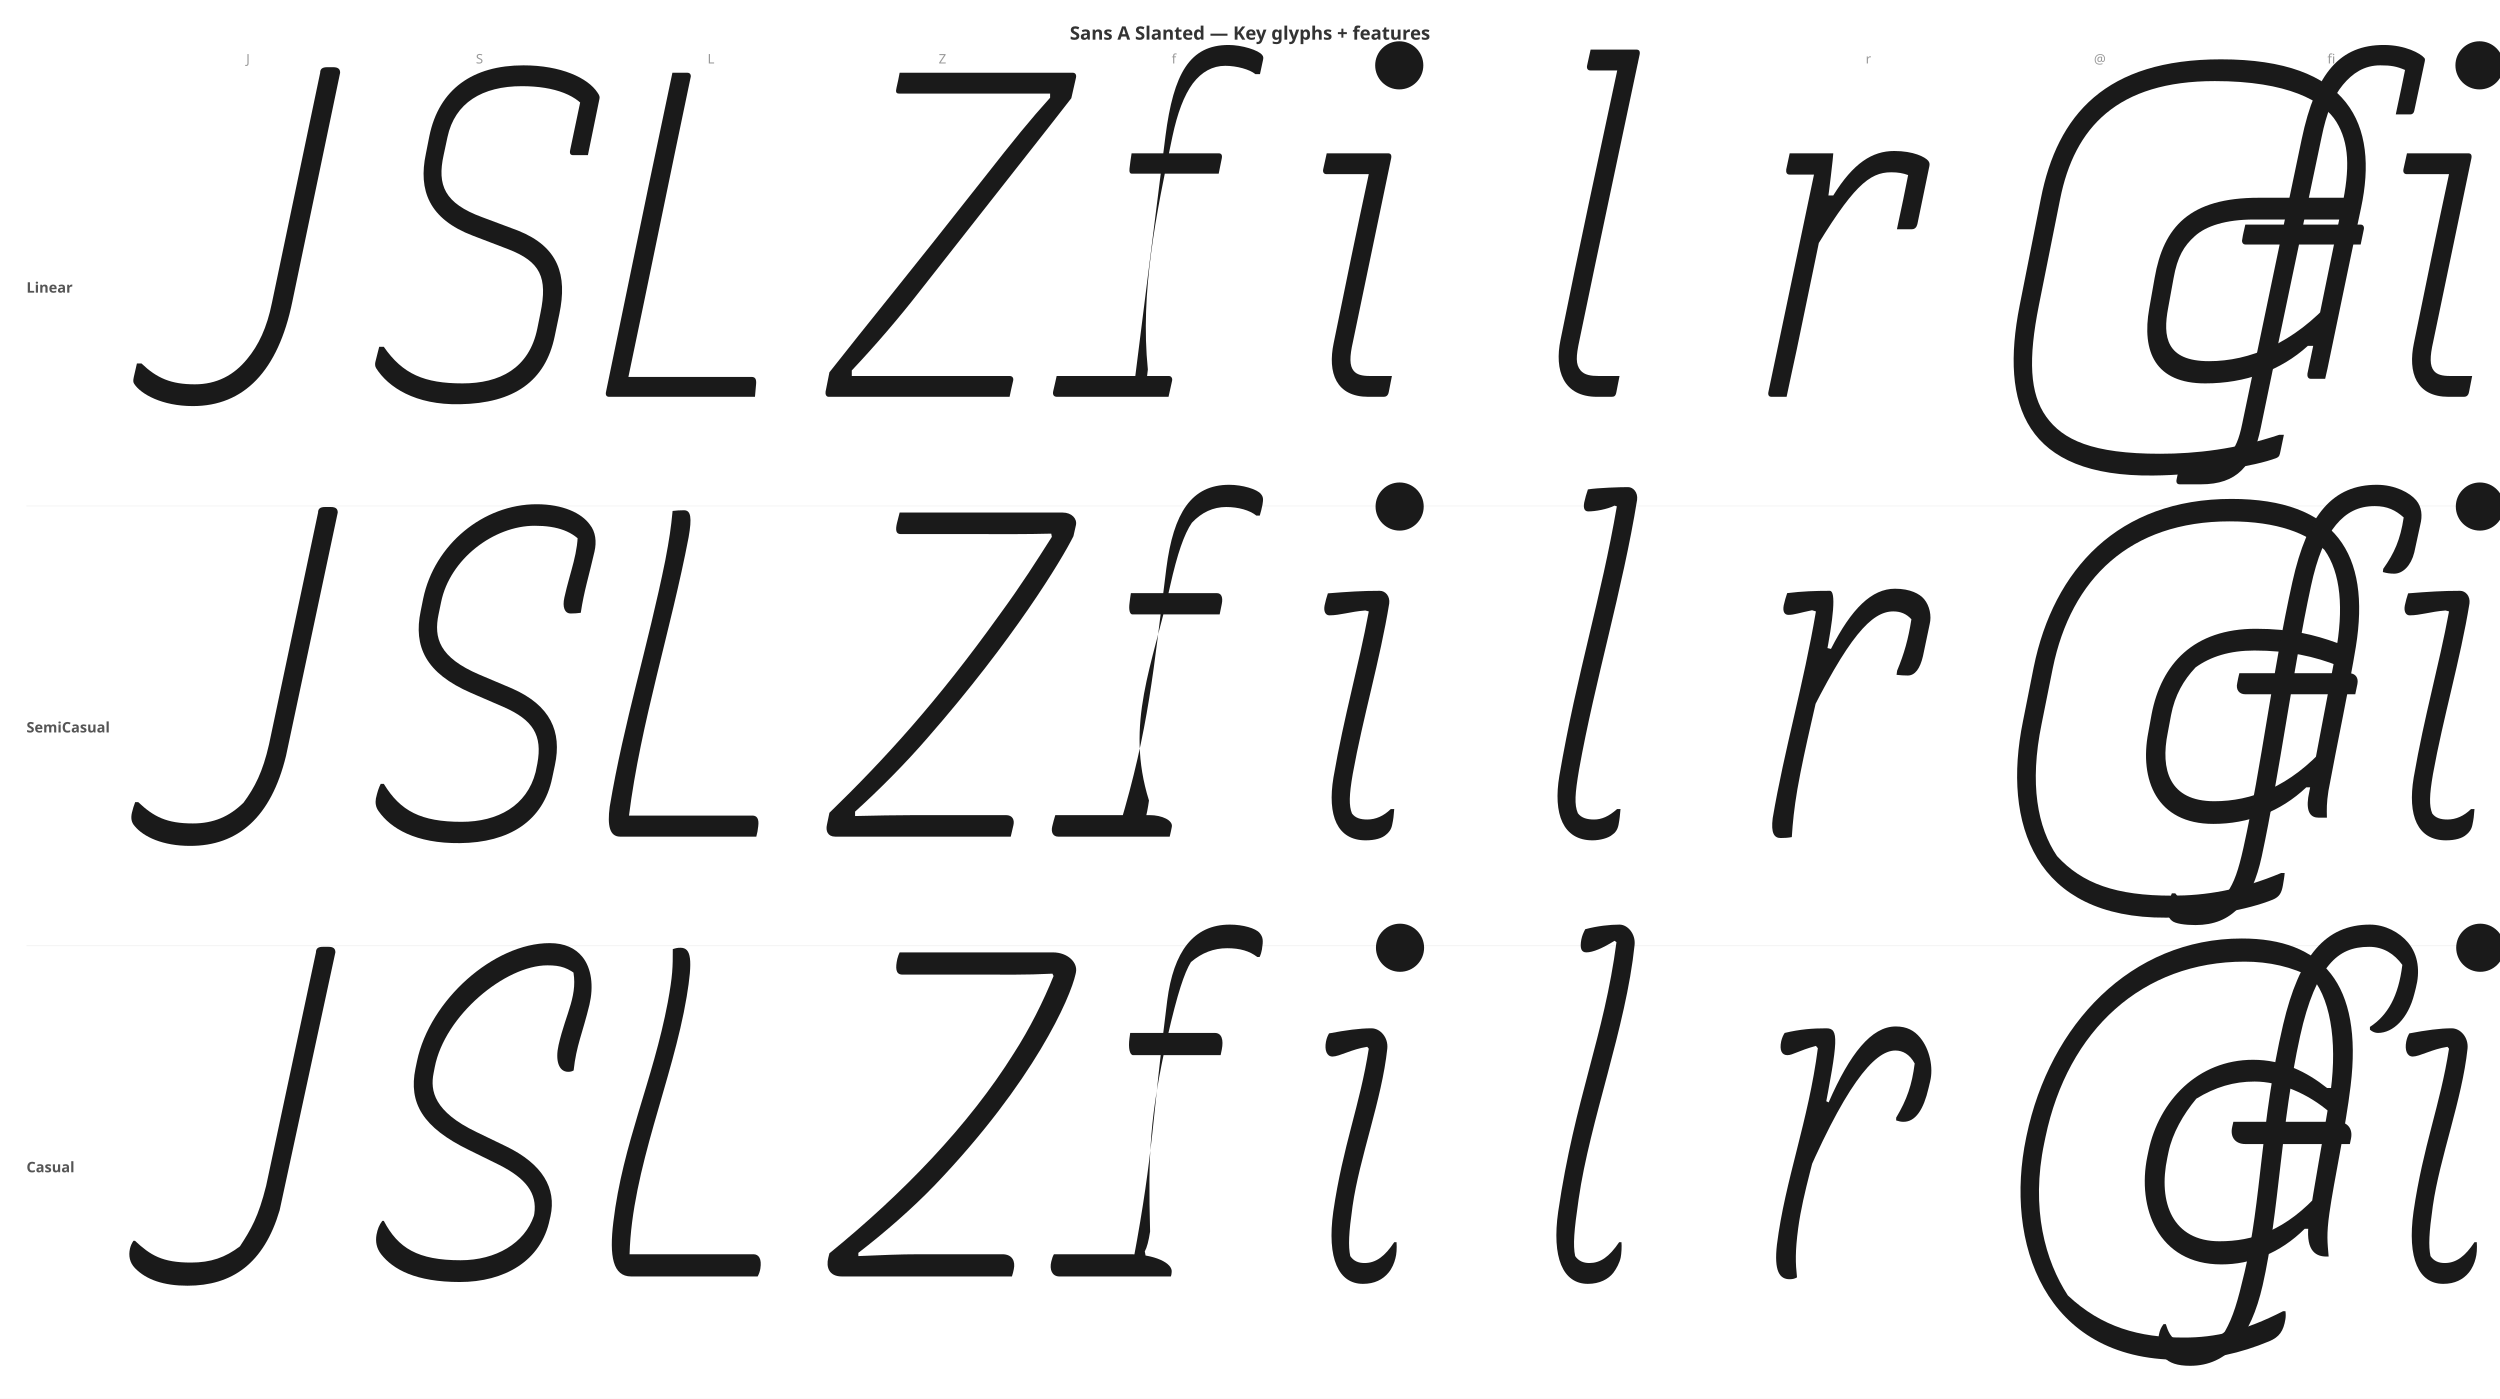
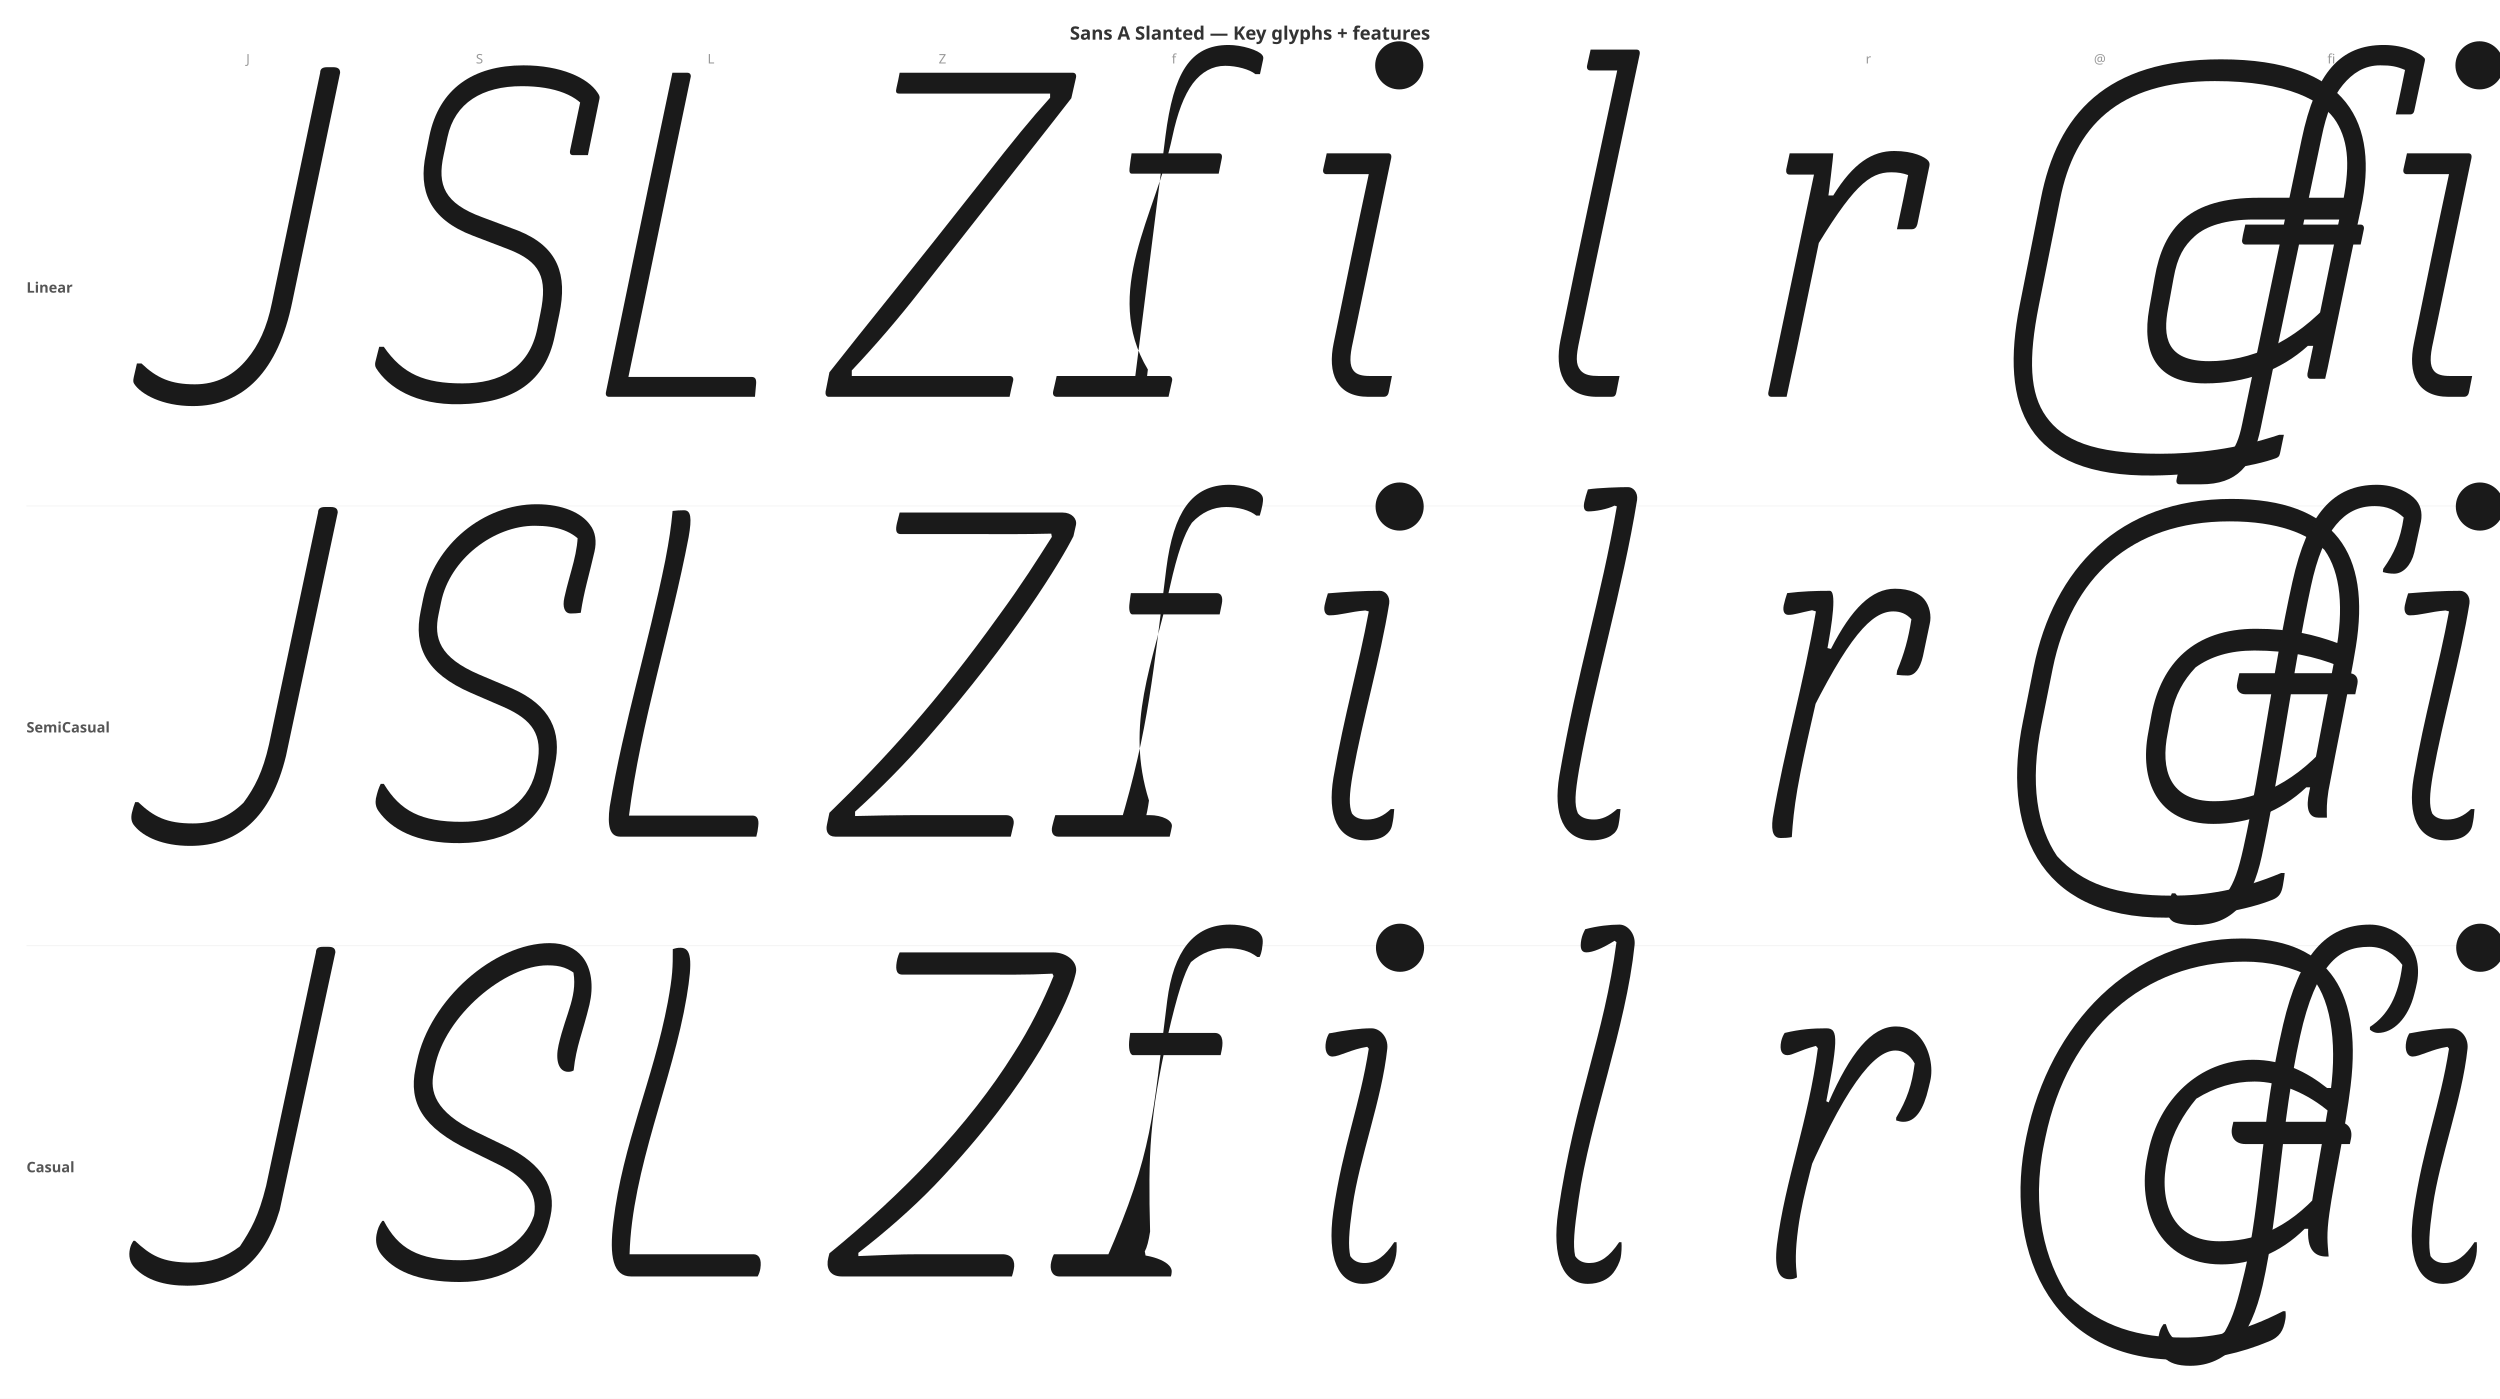
<svg xmlns="http://www.w3.org/2000/svg" width="1890.0" height="1057.5" viewBox="0 0 1890.0 1057.5">
  <rect width="100%" height="100%" fill="white" />
  <text x="945.0" y="30" text-anchor="middle" font-size="14" font-family="sans-serif" font-weight="bold" fill="#333">Sans A Slanted — Key glyphs + features</text>
  <text x="187.5" y="48" text-anchor="middle" font-size="10" font-family="sans-serif" fill="#999">J</text>
  <text x="362.5" y="48" text-anchor="middle" font-size="10" font-family="sans-serif" fill="#999">S</text>
  <text x="537.5" y="48" text-anchor="middle" font-size="10" font-family="sans-serif" fill="#999">L</text>
  <text x="712.5" y="48" text-anchor="middle" font-size="10" font-family="sans-serif" fill="#999">Z</text>
  <text x="887.5" y="48" text-anchor="middle" font-size="10" font-family="sans-serif" fill="#999">f</text>
  <text x="1062.5" y="48" text-anchor="middle" font-size="10" font-family="sans-serif" fill="#999">i</text>
  <text x="1237.5" y="48" text-anchor="middle" font-size="10" font-family="sans-serif" fill="#999">l</text>
  <text x="1412.5" y="48" text-anchor="middle" font-size="10" font-family="sans-serif" fill="#999">r</text>
  <text x="1587.5" y="48" text-anchor="middle" font-size="10" font-family="sans-serif" fill="#999">@</text>
  <text x="1762.5" y="48" text-anchor="middle" font-size="10" font-family="sans-serif" fill="#999">fi</text>
  <text x="20" y="221.25" font-size="11" font-family="sans-serif" font-weight="bold" fill="#555">Linear</text>
  <path d="M147.25 290.55C129.458 290.55 118.667 286.0 107.0 274.8H103.5C102.625 278.65 102.042 281.1 101.167 284.95C100.583 287.75 100.583 288.8 101.458 290.2C106.417 297.9 122.458 307.0 145.792 307.0C184.292 307.0 210.25 280.75 221.042 227.9C232.953 170.843 245.226 112.057 257.137 55C257.137 52.2 255.628 50.8 251.856 50.8C250.347 50.8 248.839 50.8 247.33 50.8C243.558 50.8 242.049 52.2 242.049 55C242.049 55 242.049 55 242.049 55C242.049 55 242.049 55 242.049 55C230.015 112.404 217.617 171.547 205.583 228.95C201.792 247.85 195.375 261.15 186.917 271.3C176.708 283.9 163.583 290.55 147.25 290.55Z" fill="#1a1a1a" />
  <path d="M395.75 49.4C357.542 49.4 331.875 67.25 324.583 102.95L321.958 116.25C316.125 143.9 324.292 165.6 357.542 178.2L384.083 188.35C408.583 197.8 414.125 209.7 408.583 236.65L406.25 248.2C400.125 278.65 377.667 289.85 349.667 289.85C320.792 289.85 304.458 282.85 290.167 262.2H286.667C285.792 265.35 285.208 268.15 283.75 273.75C283.458 275.15 283.458 276.9 284.333 278.3C293.375 292.65 313.792 306.3 347.625 305.6C388.75 304.9 412.375 288.1 419.375 254.15L422.875 237.35C429.0 207.95 422.292 186.6 391.667 174.35L364.542 164.2C335.958 153.7 330.417 140.05 335.375 117.3L338.292 103.65C343.833 77.75 364.542 65.15 394.583 65.15C419.375 65.15 437.75 72.15 444.75 85.1L440.667 67.6C437.458 83.0 434.25 98.05 431.042 113.45C430.458 116.25 431.333 117.3 433.375 117.3C436.875 117.3 440.958 117.3 444.458 117.3C447.375 102.95 450.292 88.95 453.208 74.6C453.5 73.2 453.208 72.15 451.75 70.05C444.458 58.85 424.042 49.4 395.75 49.4Z" fill="#1a1a1a" />
  <path d="M460.5 300.0H570.75C571.042 296.85 571.333 294.05 571.625 290.2C571.917 286.35 570.75 284.95 568.125 284.95H475.083C490.833 210.05 506.292 133.75 522.042 58.85C522.625 57.1 522.042 55 519.708 55C515.917 55 512.125 55 508.333 55C506.0 66.55 503.375 78.1 501.042 89.65C486.458 158.25 472.458 227.55 458.167 296.15C457.583 298.6 458.458 300.0 460.5 300.0Z" fill="#1a1a1a" />
  <path d="M763.25 300.0C764.125 295.8 764.708 293.0 765.875 288.1C766.458 286.0 765.583 284.25 763.25 284.25H688.875C673.125 284.25 659.125 284.25 643.958 284.25V280.05C661.167 261.85 679.833 240.15 695.583 219.85C751.0 149.15 796.208 92.1 809.917 74.25L813.417 58.85C814.0 56.4 812.833 55 811.083 55H680.125C679.542 58.5 678.667 62.35 677.792 66.2C676.917 69.7 677.5 70.75 679.833 70.75H739.625C763.25 70.75 774.042 70.75 793.875 70.75V73.9C778.708 90.7 767.333 104.7 743.417 135.15C685.667 208.65 655.333 245.4 627.042 281.45L624.125 296.15C623.833 298.25 624.708 300.0 626.458 300.0Z" fill="#1a1a1a" />
-   <path d="M928.917 34.0C899.458 34.0 887.208 55.35 881.083 102.95C873.033 167.35 864.808 232.1 856.758 296.5H866.733L866.208 292.65C866.733 288.1 867.258 283.9 867.783 279.35C861.833 220.9 874.083 161.75 886.333 103.3C890.125 85.45 895.083 72.15 901.792 63.05C908.5 54.3 916.667 49.75 926.292 49.75C935.042 49.75 944.958 52.55 949.042 56.05H952.542C953.417 51.85 954.0 49.4 954.875 45.2C955.167 43.8 955.167 42.75 954.292 41.7C951.667 37.85 938.542 34.0 928.917 34.0ZM855.475 115.9C854.775 120.1 854.425 123.25 853.9 127.45C853.55 130.25 854.425 131.3 855.475 131.3H921.333C922.208 127.1 922.792 123.95 923.667 119.75C924.25 116.95 923.083 115.9 921.333 115.9ZM798.833 284.25C797.958 288.45 797.083 291.95 796.208 295.8C795.625 298.6 796.792 300.0 799.125 300.0H883.417C884.292 295.8 885.167 292.3 886.042 288.1C886.625 286.0 885.458 284.25 883.708 284.25Z" fill="#1a1a1a" />
+   <path d="M928.917 34.0C899.458 34.0 887.208 55.35 881.083 102.95C873.033 167.35 864.808 232.1 856.758 296.5H866.733L866.208 292.65C866.733 288.1 867.258 283.9 867.783 279.35C832.667 220.9 874.083 161.75 886.333 103.3C890.125 85.45 895.083 72.15 901.792 63.05C908.5 54.3 916.667 49.75 926.292 49.75C935.042 49.75 944.958 52.55 949.042 56.05H952.542C953.417 51.85 954.0 49.4 954.875 45.2C955.167 43.8 955.167 42.75 954.292 41.7C951.667 37.85 938.542 34.0 928.917 34.0ZM855.475 115.9C854.775 120.1 854.425 123.25 853.9 127.45C853.55 130.25 854.425 131.3 855.475 131.3H921.333C922.208 127.1 922.792 123.95 923.667 119.75C924.25 116.95 923.083 115.9 921.333 115.9ZM798.833 284.25C797.958 288.45 797.083 291.95 796.208 295.8C795.625 298.6 796.792 300.0 799.125 300.0H883.417C884.292 295.8 885.167 292.3 886.042 288.1C886.625 286.0 885.458 284.25 883.708 284.25Z" fill="#1a1a1a" />
  <path d="M1003.0 115.9C1002.125 119.75 1001.25 123.95 1000.375 127.8C999.792 130.25 1000.958 131.65 1002.708 131.65C1013.792 131.65 1019.625 131.65 1030.708 131.65H1034.792C1025.75 173.65 1017.292 214.95 1008.25 259.4C1003.583 281.8 1010.0 300.0 1034.5 300.0C1040.042 300.0 1044.417 300.0 1045.875 300.0C1047.333 300.0 1049.375 299.65 1049.958 296.15C1050.833 291.6 1051.417 288.45 1052.292 284.25H1048.792C1045.0 284.25 1039.75 284.25 1035.667 284.25C1029.542 284.25 1025.75 283.2 1023.417 280.4C1020.208 276.55 1020.208 269.9 1022.833 258.35C1032.75 210.75 1042.083 165.6 1051.708 119.75C1052.292 116.95 1051.125 115.9 1049.375 115.9C1031.583 115.9 1020.792 115.9 1003.0 115.9ZM1039.633 49.4C1039.633 59.452 1047.781 67.6 1057.833 67.6C1067.885 67.6 1076.033 59.452 1076.033 49.4C1076.033 39.348 1067.885 31.2 1057.833 31.2C1047.781 31.2 1039.633 39.348 1039.633 49.4Z" fill="#1a1a1a" />
  <path d="M1202.5 37.5C1201.625 41.35 1200.75 45.55 1199.875 49.4C1199.292 51.85 1200.458 53.25 1202.208 53.25C1207.75 53.25 1218.542 53.25 1220.583 53.25H1222.625C1208.042 121.5 1194.333 184.5 1179.75 256.95C1175.083 279.7 1181.5 300.0 1207.458 300.0C1210.083 300.0 1216.208 300.0 1217.958 300.0C1220.292 300.0 1221.458 299.65 1222.042 296.15C1222.917 291.6 1223.5 288.45 1224.375 284.25H1220.875C1215.917 284.25 1211.833 284.25 1208.625 284.25C1202.792 284.25 1197.833 283.55 1194.917 280.05C1191.125 275.5 1191.417 269.55 1194.042 257.3C1209.5 182.4 1224.375 113.45 1239.542 41.35C1240.125 38.55 1238.958 37.5 1237.208 37.5C1233.417 37.5 1208.042 37.5 1202.5 37.5Z" fill="#1a1a1a" />
  <path d="M1353.0 115.9C1352.125 120.1 1351.25 123.95 1350.375 128.15C1350.083 130.6 1350.958 132.0 1353.0 132.0C1357.375 132.0 1362.333 132.0 1367.0 132.0H1371.375C1360.0 186.6 1348.333 241.55 1336.958 296.15C1336.375 298.6 1337.25 300.0 1339.292 300.0C1343.083 300.0 1346.875 300.0 1350.667 300.0C1353.292 288.1 1355.625 276.2 1358.25 264.65C1366.125 226.5 1374.0 189.05 1381.875 150.55C1382.167 150.2 1386.25 115.9 1385.958 115.9C1375.106 115.9 1363.852 115.9 1353.0 115.9ZM1432.042 114.15C1415.417 114.15 1401.125 123.25 1385.958 147.75H1378.667L1369.042 193.6C1400.542 140.75 1413.083 130.25 1429.708 130.25C1434.958 130.25 1438.75 130.95 1442.542 132.35C1439.917 146.0 1437.583 156.85 1434.958 169.1L1434.083 173.3C1437.875 173.3 1441.667 173.3 1445.458 173.3C1447.5 173.3 1448.958 171.9 1449.542 169.45L1458.583 125.7C1458.875 124.3 1458.875 122.9 1457.708 121.5C1455.375 118.7 1446.625 114.15 1432.042 114.15Z" fill="#1a1a1a" />
  <path d="M1542.875 150.2 1526.833 231.05C1511.958 306.65 1530.917 360.55 1627.75 359.5C1663.625 359.15 1705.042 352.5 1721.083 346.2C1723.417 345.15 1723.417 343.75 1724.0 341.3C1724.583 337.8 1726.042 332.2 1726.625 328.7H1723.125C1690.75 339.55 1660.125 343.05 1633.0 343.05C1581.667 343.05 1559.5 332.55 1546.958 315.05C1534.417 297.55 1533.25 271.65 1541.417 230.7L1557.458 150.55C1568.25 96.3 1600.625 61.3 1674.417 61.3C1729.25 61.3 1756.667 76.35 1766.292 92.1C1775.917 107.85 1776.792 127.1 1770.375 156.85C1764.833 182.4 1753.458 239.45 1744.417 282.5C1744.125 284.6 1745.0 286.35 1746.75 286.35H1757.833C1758.417 283.9 1759.0 281.1 1759.583 278.65C1768.333 237.0 1779.708 181.35 1784.958 157.2C1798.375 94.2 1776.208 44.85 1679.083 44.85C1591.875 44.85 1555.417 86.5 1542.875 150.2ZM1763.667 226.15C1733.917 259.75 1700.375 273.05 1670.042 273.05C1637.375 273.05 1635.042 254.5 1639.125 232.8L1643.208 210.4C1646.125 193.95 1651.083 185.9 1659.25 178.55C1667.708 170.85 1682.583 165.95 1704.167 165.95C1736.25 165.95 1755.208 165.95 1775.333 165.95L1778.833 149.5H1774.167C1755.792 149.5 1738.0 149.5 1707.667 149.5C1655.167 149.5 1635.625 171.55 1628.917 210.05L1624.833 233.15C1619.0 266.05 1629.5 289.85 1667.125 289.85C1697.458 289.85 1724.292 280.05 1744.708 261.5H1755.792Z" fill="#1a1a1a" />
  <path d="M1648.167 349.7C1647.292 353.9 1646.417 358.1 1645.542 362.3C1644.958 364.75 1645.833 366.15 1647.875 366.15C1648.944 366.15 1657.806 366.15 1663.917 366.15C1691.333 366.15 1703.292 352.15 1709.125 323.45C1724.0 251.0 1742.083 165.95 1755.208 103.3C1758.708 86.15 1763.667 73.2 1771.25 64.1C1778.483 55.42 1787.209 49.4 1799.542 49.4C1807.614 49.4 1811.99 50.213 1818.208 52.9C1816.167 62.7 1815.0 69 1811.792 83.7L1811.208 86.5C1815.0 86.5 1818.5 86.5 1822.292 86.5C1823.75 86.5 1824.917 85.45 1825.208 83.7L1833.083 46.6C1833.375 45.2 1833.375 44.5 1832.792 43.8C1829.943 40.381 1818.411 34.0 1802.167 34.0C1769.638 34.0 1750.78 54.202 1740.042 105.4C1727.208 167.0 1709.708 249.95 1695.125 320.3C1692.792 331.85 1689.875 338.85 1685.208 343.4C1680.25 347.95 1673.542 349.7 1664.208 349.7C1659.893 349.7 1655.982 349.7 1651.667 349.7ZM1697.458 169.8C1696.583 174.0 1695.708 176.8 1695.125 181.0C1694.542 183.1 1695.708 184.85 1697.458 184.85H1784.667C1785.542 180.65 1786.125 177.85 1787.0 173.65C1787.583 171.2 1786.417 169.8 1784.667 169.8ZM1819.667 115.9C1818.792 119.75 1817.917 123.95 1817.042 127.8C1816.458 130.25 1817.625 131.65 1819.375 131.65C1830.458 131.65 1836.292 131.65 1847.375 131.65H1851.458C1842.417 173.65 1833.958 214.95 1824.917 259.4C1820.25 281.8 1826.667 300.0 1851.167 300.0C1856.708 300.0 1861.083 300.0 1862.542 300.0C1864.0 300.0 1866.042 299.65 1866.625 296.15C1867.5 291.6 1868.083 288.45 1868.958 284.25H1865.458C1861.667 284.25 1856.417 284.25 1852.333 284.25C1846.208 284.25 1842.417 283.2 1840.083 280.4C1836.875 276.55 1836.875 269.9 1839.5 258.35C1849.417 210.75 1858.75 165.6 1868.375 119.75C1868.958 116.95 1867.792 115.9 1866.042 115.9C1848.25 115.9 1837.458 115.9 1819.667 115.9ZM1856.3 49.4C1856.3 59.452 1864.448 67.6 1874.5 67.6C1884.552 67.6 1892.7 59.452 1892.7 49.4C1892.7 39.348 1884.552 31.2 1874.5 31.2C1864.448 31.2 1856.3 39.348 1856.3 49.4Z" fill="#1a1a1a" />
  <line x1="20" y1="382.5" x2="1870.0" y2="382.5" stroke="#eee" stroke-width="0.5" />
  <text x="20" y="553.75" font-size="11" font-family="sans-serif" font-weight="bold" fill="#555">SemiCasual</text>
  <path d="M145.792 622.525C125.958 622.525 116.188 617.45 104.521 606.425H102.188C101.167 609.225 100.438 611.325 99.708 614.475C98.833 618.5 99.271 621.65 101.75 624.45C108.458 632.675 123.042 639.5 143.75 639.5C179.771 639.5 204.854 618.15 216.229 571.425C229.135 510.73 242.431 448.195 255.337 387.5C255.337 384.7 253.848 383.3 250.128 383.3C248.64 383.3 247.152 383.3 245.664 383.3C241.944 383.3 240.456 384.7 240.456 387.5C240.456 387.5 240.456 387.5 240.456 387.5C240.456 387.5 240.456 387.5 240.456 387.5C228.226 445.308 215.626 504.867 203.396 562.675C198.583 583.85 192.604 595.225 184.146 606.775C173.5 617.275 161.542 622.525 145.792 622.525Z" fill="#1a1a1a" />
  <path d="M405.667 381.2C365.417 381.2 328.375 411.65 319.917 452.6L318.021 462.05C312.479 488.825 321.812 508.95 356.083 523.825L380.729 534.5C403.042 544.3 410.188 555.85 406.25 577.2L404.938 583.675C398.375 609.225 376.354 621.3 348.938 621.3C318.312 621.3 302.708 613.25 290.167 592.6H287.833C286.229 595.75 285.354 598.55 284.188 603.625C283.604 606.95 284.042 610.275 286.229 613.25C295.271 626.2 314.083 637.75 347.625 637.4C384.958 637.05 410.771 620.775 417.479 588.05L419.521 578.425C424.917 553.05 416.167 533.275 387.146 520.5L362.354 510.0C332.021 497.05 327.792 482.35 331.583 464.325L333.479 455.225C340.042 422.675 373.292 397.475 404.208 397.475C421.708 397.475 433.521 401.85 441.396 411.825L436.729 399.575C437.604 417.425 431.042 431.775 426.667 451.725C425.062 458.9 426.812 463.8 431.479 463.8C434.104 463.8 436.729 463.625 439.062 463.275C441.542 446.65 445.333 435.1 449.417 417.075C451.167 409.55 450.292 402.025 445.917 396.6C439.646 387.85 425.5 381.2 405.667 381.2Z" fill="#1a1a1a" />
  <path d="M468.812 632.5C468.812 632.5 571.771 632.5 571.771 632.5C572.5 629.875 572.938 627.425 573.229 624.625C573.958 619.025 572.208 616.575 568.854 616.575C568.854 616.575 475.521 616.575 475.521 616.575C484.271 546.925 507.458 475.175 520.583 406.225C523.208 391.35 522.333 385.75 517.083 385.75C514.021 385.75 511.396 385.925 508.479 386.275C507.312 398.875 506.0 407.625 502.938 423.725C490.104 487.425 471.583 546.225 460.938 609.925C459.042 624.275 460.938 632.5 468.812 632.5Z" fill="#1a1a1a" />
  <path d="M764.125 632.5C764.854 629.525 765.438 627.075 766.167 623.75C767.042 619.9 765.583 616.225 760.479 616.225C760.479 616.225 692.229 616.225 692.229 616.225C676.625 616.225 662.479 616.575 646.438 616.925C646.438 616.925 646.438 613.6 646.438 613.6C664.812 596.975 684.646 577.025 701.271 557.775C766.458 483.225 802.771 423.025 811.521 405.35C811.521 405.35 813.417 396.95 813.417 396.95C814.438 392.05 810.062 387.5 803.5 387.5C803.5 387.5 680.125 387.5 680.125 387.5C679.542 389.775 678.812 392.575 678.083 395.55C676.917 400.625 677.208 403.775 681.0 403.775C681.0 403.775 740.062 403.775 740.062 403.775C760.917 403.775 774.479 403.95 794.75 403.425C794.75 403.425 795.188 405.875 795.188 405.875C783.812 423.725 772.875 441.225 754.938 465.725C709.0 529.775 668.896 573.875 627.042 614.475C627.042 614.475 625.146 623.575 625.146 623.575C624.125 628.125 625.729 632.5 631.417 632.5C631.417 632.5 764.125 632.5 764.125 632.5Z" fill="#1a1a1a" />
  <path d="M929.354 366.5C900.771 366.5 887.179 387.5 881.754 429.675C872.042 506.15 868.629 550.6 846.462 624.45C846.462 624.45 866.704 624.45 866.704 624.45C866.704 624.45 865.829 619.375 865.829 619.375C866.879 615.7 867.842 610.975 868.629 605.2C850.312 546.75 871.604 502.65 884.583 443.15C890.125 418.3 895.229 403.775 901.062 395.2C908.5 387.325 917.104 383.3 927.021 383.3C936.208 383.3 944.812 385.75 949.771 389.775C949.771 389.775 952.396 389.775 952.396 389.775C953.271 386.8 953.854 384.525 954.438 381.55C955.167 377.35 955.021 375.6 953.271 373.5C950.5 369.825 939.125 366.5 929.354 366.5ZM854.95 448.4C854.513 451.025 854.25 453.3 853.9 456.1C853.2 461.35 854.25 464.5 856.087 464.5C856.087 464.5 922.062 464.5 922.062 464.5C922.646 461.7 923.083 459.425 923.667 456.625C924.688 451.55 923.375 448.4 919.875 448.4C919.875 448.4 854.95 448.4 854.95 448.4ZM797.812 616.225C796.938 619.025 796.208 621.65 795.479 624.8C794.458 629.175 796.062 632.5 800.0 632.5C800.0 632.5 884.292 632.5 884.292 632.5C884.875 630.05 885.458 627.6 885.896 625.15C886.903 620.32 878.75 616.225 868.979 616.225C868.979 616.225 797.812 616.225 797.812 616.225Z" fill="#1a1a1a" />
  <path d="M1003.875 448.575C1002.854 451.55 1002.125 454.35 1001.396 457.675C1000.521 462.05 1001.979 465.2 1005.042 465.2C1013.195 465.2 1020.727 462.41 1032.167 461.525C1032.167 461.525 1034.792 462.225 1034.792 462.225C1026.917 504.75 1016.271 540.45 1008.104 587.7C1003.292 616.75 1011.021 635.3 1032.458 635.3C1039.604 635.3 1044.897 633.673 1047.771 631.1C1049.835 629.499 1051.725 627.267 1052.438 623.75C1053.312 619.9 1053.75 616.225 1054.042 611.675C1054.042 611.675 1051.417 611.675 1051.417 611.675C1046.021 616.925 1040.072 619.55 1033.625 619.55C1028.308 619.55 1024.583 618.325 1022.104 615.0C1019.701 609.238 1019.932 601.046 1022.688 585.075C1030.271 542.9 1043.396 498.45 1050.25 456.275C1050.979 450.675 1047.333 446.65 1043.104 446.65C1029.765 446.65 1019.188 447.35 1003.875 448.575ZM1039.925 382.95C1039.925 382.95 1039.925 382.95 1039.925 382.95C1039.925 393.002 1048.073 401.15 1058.125 401.15C1068.177 401.15 1076.325 393.002 1076.325 382.95C1076.325 382.95 1076.325 382.95 1076.325 382.95C1076.325 372.898 1068.177 364.75 1058.125 364.75C1048.073 364.75 1039.925 372.898 1039.925 382.95Z" fill="#1a1a1a" />
  <path d="M1200.458 370.0C1199.292 373.325 1198.417 376.475 1197.688 379.8C1196.812 384.175 1197.833 386.625 1200.75 386.625C1206.0 386.625 1215.042 385.05 1220.583 382.25C1220.583 382.25 1222.333 382.775 1222.333 382.775C1210.375 452.6 1192.438 507.55 1178.875 586.475C1174.062 615.175 1181.5 635.3 1203.958 635.3C1209.646 635.3 1216.062 633.55 1218.833 631.1C1221.167 629.525 1222.917 627.25 1223.646 623.4C1224.375 619.725 1224.812 615.35 1225.104 611.675C1225.104 611.675 1222.479 611.675 1222.479 611.675C1216.208 617.275 1210.812 619.55 1205.125 619.55C1200.021 619.55 1195.646 618.5 1192.875 614.825C1190.104 608.35 1190.688 600.125 1193.75 581.925C1205.708 514.9 1226.854 445.075 1237.646 377.875C1238.375 372.275 1234.729 368.25 1230.792 368.25C1225.25 368.25 1207.75 368.775 1200.458 370.0Z" fill="#1a1a1a" />
  <path d="M1351.104 448.4C1350.083 451.375 1349.208 454.35 1348.479 457.675C1347.604 462.4 1349.062 464.85 1352.125 464.85C1356.352 464.85 1360.91 463.175 1369.917 461.35C1369.917 461.35 1372.833 462.225 1372.833 462.225C1363.646 516.825 1348.917 566.875 1340.167 618.5C1338.708 629.875 1341.333 633.55 1346.146 633.55C1349.062 633.55 1351.833 633.375 1354.604 632.85C1355.333 621.475 1356.354 611.325 1358.833 596.625C1364.667 563.55 1373.417 530.825 1380.125 497.575C1385.958 468.0 1388.292 446.65 1383.333 446.65C1372.722 446.65 1362.364 447.0 1351.104 448.4ZM1432.625 445.075C1415.085 445.075 1399.818 459.907 1384.208 490.575C1384.208 490.575 1376.917 488.825 1376.917 488.825C1376.917 488.825 1364.521 548.15 1364.521 548.15C1397.479 480.775 1414.979 462.225 1431.312 462.225C1436.708 462.225 1441.229 463.975 1445.021 468.175C1442.688 483.05 1439.625 494.075 1434.229 507.025C1434.229 507.025 1433.792 510.175 1433.792 510.175C1436.708 510.525 1439.479 510.7 1442.25 510.7C1447.792 510.7 1451.583 505.45 1453.771 496.0C1453.771 496.0 1458.875 471.675 1458.875 471.675C1460.333 465.725 1458.875 458.025 1454.646 452.95C1451.292 448.925 1444.146 445.075 1432.625 445.075Z" fill="#1a1a1a" />
  <path d="M1537.479 504.4C1537.479 504.4 1529.312 545.525 1529.312 545.525C1513.562 623.05 1538.208 694.275 1637.521 693.75C1667.708 693.575 1699.354 687.8 1718.312 680.1C1723.271 678.0 1724.875 675.025 1725.896 669.25C1726.333 666.625 1727.062 662.6 1727.208 659.975C1727.208 659.975 1724.583 659.975 1724.583 659.975C1693.667 672.925 1667.417 677.125 1642.042 677.125C1599.604 677.125 1574.229 668.025 1555.125 647.2C1540.396 625.5 1534.125 592.775 1543.458 547.275C1543.458 547.275 1551.917 505.1 1551.917 505.1C1565.771 437.375 1610.25 394.15 1685.646 394.15C1722.25 394.15 1744.854 403.6 1757.25 415.675C1769.646 433.0 1771.979 460.125 1765.708 494.075C1760.604 521.2 1751.271 569.15 1745.0 602.925C1743.396 614.3 1747.188 618.15 1752.729 618.15C1752.729 618.15 1759.146 618.15 1759.146 618.15C1759.0 611.675 1758.854 607.3 1760.312 597.85C1766.438 564.6 1776.5 517.0 1781.021 489.0C1792.396 419.0 1765.854 377.175 1686.958 377.175C1601.354 377.175 1552.5 430.55 1537.479 504.4ZM1759.146 563.375C1731.0 595.225 1701.542 605.725 1673.979 605.725C1640.0 605.725 1633.146 581.925 1638.833 553.925C1638.833 553.925 1641.312 540.625 1641.312 540.625C1644.229 525.4 1650.792 514.2 1659.833 504.575C1671.208 496.35 1685.646 491.8 1704.312 491.8C1729.688 491.8 1749.958 496.175 1768.625 503.7C1768.625 503.7 1772.562 486.025 1772.562 486.025C1772.562 486.025 1766.729 486.025 1766.729 486.025C1749.812 479.9 1731.875 475.35 1705.479 475.35C1658.375 475.35 1633.875 501.95 1626.583 540.1C1626.583 540.1 1624.104 553.75 1624.104 553.75C1617.25 589.45 1630.375 622.875 1673.25 622.875C1699.5 622.875 1724.0 613.775 1743.542 595.225C1743.542 595.225 1752.438 595.225 1752.438 595.225C1752.438 595.225 1759.146 563.375 1759.146 563.375Z" fill="#1a1a1a" />
  <path d="M1641.896 675.375C1640.491 678.781 1639.642 681.817 1638.833 685.7C1638.071 689.186 1638.911 693.669 1641.896 696.025C1644.35 698.328 1652.045 699.35 1659.833 699.35C1687.645 699.35 1702.446 681.548 1709.854 647.55C1723.562 583.675 1733.188 507.725 1747.042 443.325C1751.739 421.308 1758.005 406.368 1766.0 396.775C1773.787 387.431 1782.917 382.6 1795.312 382.6C1804.796 382.6 1811.052 385.705 1817.188 391.175C1814.708 407.975 1810.042 418.3 1801.729 430.025C1801.729 430.025 1801.438 432.475 1801.438 432.475C1804.354 433.35 1807.125 433.7 1810.042 433.7C1816.458 433.7 1822.729 427.75 1825.208 417.6C1825.208 417.6 1829.729 396.775 1829.729 396.775C1831.479 389.95 1830.896 383.3 1826.667 378.225C1821.944 372.557 1810.711 366.5 1796.917 366.5C1763.897 366.5 1744.517 388.406 1733.042 440.0C1718.167 506.85 1709.708 579.125 1696.0 641.075C1692.22 657.916 1689.125 667.104 1683.604 675.025C1677.157 681.241 1669.352 682.725 1660.417 682.725C1652.439 682.725 1648.205 680.589 1644.521 675.375C1644.521 675.375 1641.896 675.375 1641.896 675.375ZM1692.938 508.95C1692.354 511.575 1691.771 513.675 1691.333 516.475C1690.167 521.375 1692.792 524.875 1697.458 524.875C1697.458 524.875 1780.583 524.875 1780.583 524.875C1781.167 522.075 1781.604 519.975 1782.188 517.175C1783.208 512.275 1780.583 508.95 1775.917 508.95C1775.917 508.95 1692.938 508.95 1692.938 508.95ZM1820.542 448.575C1819.521 451.55 1818.792 454.35 1818.062 457.675C1817.187 462.05 1818.646 465.2 1821.708 465.2C1829.861 465.2 1837.394 462.41 1848.833 461.525C1848.833 461.525 1851.458 462.225 1851.458 462.225C1843.583 504.75 1832.937 540.45 1824.771 587.7C1819.958 616.75 1827.687 635.3 1849.125 635.3C1856.271 635.3 1861.564 633.673 1864.437 631.1C1866.501 629.499 1868.392 627.267 1869.104 623.75C1869.979 619.9 1870.417 616.225 1870.708 611.675C1870.708 611.675 1868.083 611.675 1868.083 611.675C1862.687 616.925 1856.739 619.55 1850.292 619.55C1844.974 619.55 1841.25 618.325 1838.771 615.0C1836.367 609.238 1836.599 601.046 1839.354 585.075C1846.937 542.9 1860.062 498.45 1866.917 456.275C1867.646 450.675 1864 446.65 1859.771 446.65C1846.432 446.65 1835.854 447.35 1820.542 448.575ZM1856.592 382.95C1856.592 382.95 1856.592 382.95 1856.592 382.95C1856.592 393.002 1864.74 401.15 1874.792 401.15C1884.844 401.15 1892.992 393.002 1892.992 382.95C1892.992 382.95 1892.992 382.95 1892.992 382.95C1892.992 372.898 1884.844 364.75 1874.792 364.75C1864.74 364.75 1856.592 372.898 1856.592 382.95Z" fill="#1a1a1a" />
  <line x1="20" y1="715.0" x2="1870.0" y2="715.0" stroke="#eee" stroke-width="0.5" />
  <text x="20" y="886.25" font-size="11" font-family="sans-serif" font-weight="bold" fill="#555">Casual</text>
  <path d="M144.333 954.5C122.458 954.5 113.708 948.9 102.042 938.05H100.875C99.708 939.8 98.833 941.55 98.25 944.0C97.083 949.25 97.958 954.5 102.042 958.7C110.5 967.45 123.625 972.0 141.708 972.0C175.25 972.0 199.458 955.55 211.417 914.95C225.32 850.616 239.644 784.333 253.547 720.0C253.547 717.2 252.078 715.8 248.407 715.8C246.939 715.8 245.47 715.8 244.002 715.8C240.33 715.8 238.862 717.2 238.862 720.0C238.862 720.0 238.862 720.0 238.862 720.0C238.862 720.0 238.862 720.0 238.862 720.0C226.436 778.212 213.634 838.188 201.208 896.4C195.375 919.85 189.833 929.3 181.375 942.25C170.292 950.65 159.5 954.5 144.333 954.5Z" fill="#1a1a1a" />
  <path d="M415.583 713.0C373.292 713.0 324.875 756.05 315.25 802.25L314.083 807.85C308.833 833.75 319.333 852.3 354.625 869.45L377.375 880.65C397.5 890.8 406.25 902.0 403.917 917.75L403.625 919.15C396.625 939.8 375.042 952.75 348.208 952.75C315.833 952.75 300.958 943.65 290.167 923.0H289.0C286.667 926.15 285.5 928.95 284.625 933.5C283.75 938.75 284.625 943.65 288.125 948.2C297.167 959.75 314.375 969.2 347.625 969.2C381.167 969.2 409.167 953.45 415.583 921.95L416.167 919.5C420.833 898.15 410.042 879.95 382.625 866.65L360.167 855.8C328.083 840.4 325.167 824.65 327.792 811.35L328.667 806.8C336.25 767.6 382.042 729.8 413.833 729.8C424.042 729.8 429.292 731.55 438.042 738.55L432.792 731.55C437.75 751.85 427.833 765.5 422.292 790.0C419.667 801.55 422.292 810.3 429.583 810.3C431.333 810.3 432.5 809.95 433.667 809.25C435.708 790.35 440.375 781.25 445.625 759.55C448.833 745.9 447.375 731.9 440.083 723.15C434.833 716.85 426.958 713.0 415.583 713.0Z" fill="#1a1a1a" />
  <path d="M477.125 965.0H572.792C573.958 962.9 574.542 960.8 574.833 959.05C576.0 951.7 573.667 948.2 569.583 948.2H475.958C477.708 883.8 508.625 816.6 519.125 753.6C523.792 725.6 522.625 716.5 514.458 716.5C512.125 716.5 510.667 716.85 508.625 717.55C508.625 731.2 508.625 737.15 504.833 757.8C493.75 816.6 470.708 864.9 463.708 923.7C460.5 949.95 463.417 965.0 477.125 965.0Z" fill="#1a1a1a" />
  <path d="M765.0 965.0C765.583 963.25 766.167 961.15 766.458 959.4C767.625 953.8 765.583 948.2 757.708 948.2H695.583C680.125 948.2 665.833 948.9 648.917 949.6V947.15C668.458 932.1 689.458 913.9 706.958 895.7C781.917 817.3 809.333 753.95 813.125 736.45L813.417 735.05C814.875 727.7 807.292 720.0 795.917 720.0H680.125C679.542 721.05 678.958 722.8 678.375 724.9C676.917 731.55 676.917 736.8 682.167 736.8H740.5C758.583 736.8 774.917 737.15 795.625 736.1L796.5 737.85C788.917 756.75 778.417 777.75 766.458 796.3C732.333 850.9 682.458 902.35 627.042 947.5L626.167 951.0C624.417 958.0 626.75 965.0 636.375 965.0Z" fill="#1a1a1a" />
-   <path d="M929.792 699.0C902.083 699.0 887.15 719.65 882.425 756.4C871.05 844.95 872.45 869.1 856.875 952.4H866.675L865.45 946.1C867.025 943.3 868.425 938.05 869.475 931.05C867.958 872.6 869.125 843.55 882.833 783.0C890.125 751.15 895.375 735.4 900.333 727.35C908.5 720.35 917.542 716.85 927.75 716.85C937.375 716.85 944.667 718.95 950.5 723.5H952.25C953.125 721.75 953.708 719.65 954.0 717.9C955.167 710.9 954.875 708.45 952.25 705.3C949.333 701.8 939.708 699.0 929.792 699.0ZM854.425 780.9C854.25 781.95 854.075 783.35 853.9 784.75C852.85 792.45 854.075 797.7 856.7 797.7H922.792C923.083 796.3 923.375 794.9 923.667 793.5C925.125 786.15 923.667 780.9 918.417 780.9ZM796.792 948.2C795.917 949.6 795.333 951.35 794.75 953.8C793.292 959.75 795.333 965.0 800.875 965.0H885.167C885.458 964.3 885.75 962.9 885.75 962.2C887.182 954.64 872.042 948.2 854.25 948.2Z" fill="#1a1a1a" />
+   <path d="M929.792 699.0C902.083 699.0 887.15 719.65 882.425 756.4C871.05 844.95 872.45 869.1 836.167 952.4H866.675L865.45 946.1C867.025 943.3 868.425 938.05 869.475 931.05C867.958 872.6 869.125 843.55 882.833 783.0C890.125 751.15 895.375 735.4 900.333 727.35C908.5 720.35 917.542 716.85 927.75 716.85C937.375 716.85 944.667 718.95 950.5 723.5H952.25C953.125 721.75 953.708 719.65 954.0 717.9C955.167 710.9 954.875 708.45 952.25 705.3C949.333 701.8 939.708 699.0 929.792 699.0ZM854.425 780.9C854.25 781.95 854.075 783.35 853.9 784.75C852.85 792.45 854.075 797.7 856.7 797.7H922.792C923.083 796.3 923.375 794.9 923.667 793.5C925.125 786.15 923.667 780.9 918.417 780.9ZM796.792 948.2C795.917 949.6 795.333 951.35 794.75 953.8C793.292 959.75 795.333 965.0 800.875 965.0H885.167C885.458 964.3 885.75 962.9 885.75 962.2C887.182 954.64 872.042 948.2 854.25 948.2Z" fill="#1a1a1a" />
  <path d="M1004.75 781.25C1003.583 783.35 1003.0 784.75 1002.417 787.55C1001.25 793.85 1003.0 798.75 1007.375 798.75C1012.598 798.75 1021.829 793.169 1033.625 791.4L1034.792 792.8C1028.083 835.85 1015.25 865.95 1007.958 916.0C1003.0 951.7 1012.042 970.6 1030.417 970.6C1039.167 970.6 1045.378 967.346 1049.667 962.2C1052.336 958.997 1054.075 954.885 1054.917 951.35C1055.792 948.2 1056.083 944.0 1055.792 939.1H1054.042C1047.042 949.6 1040.394 954.85 1031.583 954.85C1027.073 954.85 1023.417 953.45 1020.792 949.6C1019.193 941.926 1019.656 932.192 1022.542 911.8C1027.792 875.05 1044.708 831.3 1048.792 792.8C1049.667 784.4 1043.542 777.4 1036.833 777.4C1027.946 777.4 1017.583 778.8 1004.75 781.25ZM1040.217 716.5C1040.217 726.552 1048.365 734.7 1058.417 734.7C1068.469 734.7 1076.617 726.552 1076.617 716.5C1076.617 706.448 1068.469 698.3 1058.417 698.3C1048.365 698.3 1040.217 706.448 1040.217 716.5Z" fill="#1a1a1a" />
  <path d="M1198.417 702.5C1196.958 705.3 1196.083 707.4 1195.5 710.2C1194.333 716.5 1195.208 720.0 1199.292 720.0C1204.25 720.0 1211.542 716.85 1220.583 711.25L1222.042 712.3C1212.708 783.7 1190.542 830.6 1178.0 916.0C1173.042 950.65 1181.5 970.6 1200.458 970.6C1209.208 970.6 1215.917 967.1 1219.708 962.2C1222.042 959.05 1224.375 954.85 1225.25 950.65C1225.833 947.85 1226.125 942.25 1225.833 939.1H1224.083C1216.5 950.3 1209.792 954.85 1201.625 954.85C1197.25 954.85 1193.458 953.45 1190.833 949.6C1189.083 941.2 1189.958 930.7 1193.458 906.55C1201.917 847.4 1229.333 776.7 1235.75 714.4C1236.625 706.0 1230.5 699.0 1224.375 699.0C1217.083 699.0 1207.458 700.05 1198.417 702.5Z" fill="#1a1a1a" />
  <path d="M1349.208 780.9C1348.042 782.65 1347.167 784.75 1346.583 787.2C1345.125 794.2 1347.167 797.7 1351.25 797.7C1355.329 797.7 1359.487 794.349 1372.833 790.7L1374.292 792.45C1367.292 847.05 1349.5 892.2 1343.375 940.85C1341.042 961.15 1345.417 967.1 1353.0 967.1C1355.042 967.1 1356.792 966.75 1358.542 965.7C1357.375 954.85 1357.083 946.45 1359.417 928.6C1363.208 900.6 1372.833 872.6 1378.375 844.6C1389.75 785.8 1390.333 777.4 1380.708 777.4C1370.339 777.4 1360.875 778.1 1349.208 780.9ZM1433.208 776.0C1414.754 776.0 1398.511 796.563 1382.458 833.4L1375.167 829.9L1360.0 902.7C1394.417 820.8 1416.875 794.2 1432.917 794.2C1438.458 794.2 1443.708 797.0 1447.5 804.0C1445.458 820.1 1441.667 831.3 1433.5 844.95V847.05C1435.542 847.75 1437.292 848.1 1439.042 848.1C1448.083 848.1 1454.208 839.0 1458.0 822.55L1459.167 817.65C1461.792 807.15 1458.875 793.15 1451.583 784.4C1447.208 779.15 1441.667 776.0 1433.208 776.0Z" fill="#1a1a1a" />
  <path d="M1532.083 858.6 1531.792 860.0C1515.167 939.45 1545.5 1028.0 1647.292 1028.0C1671.792 1028.0 1693.667 1023.1 1715.542 1014.0C1723.125 1010.85 1726.333 1006.3 1727.792 997.2C1728.083 995.45 1728.083 993.0 1727.792 991.25H1726.042C1696.583 1006.3 1674.708 1011.2 1651.083 1011.2C1617.542 1011.2 1588.958 1003.5 1563.292 979.35C1546.375 953.45 1535.0 913.9 1545.5 863.85L1546.375 859.65C1563.292 778.45 1619.875 727.0 1696.875 727.0C1715.25 727.0 1733.042 730.85 1748.208 739.25C1763.375 758.15 1767.167 793.15 1761.042 831.3C1756.375 860.0 1749.083 898.85 1745.583 923.35C1742.667 944.0 1749.375 949.95 1758.708 949.95H1760.458C1759.583 939.45 1758.708 933.5 1761.042 917.05C1764.542 892.2 1773.292 852.65 1777.083 820.8C1786.417 743.8 1755.5 709.5 1694.833 709.5C1610.833 709.5 1549.583 774.6 1532.083 858.6ZM1754.625 900.6C1728.083 930.7 1702.708 938.4 1677.917 938.4C1642.625 938.4 1631.25 909.35 1638.542 875.05L1639.417 870.85C1642.333 856.85 1650.5 842.5 1660.417 830.6C1674.708 821.85 1688.708 817.65 1704.458 817.65C1723.125 817.65 1744.708 826.4 1761.917 841.45L1766.292 822.55H1759.292C1743.833 810.3 1725.75 801.2 1703.292 801.2C1661.583 801.2 1632.125 832.35 1624.25 870.15L1623.375 874.35C1615.5 912.85 1631.25 955.9 1679.375 955.9C1701.542 955.9 1723.708 947.5 1742.375 928.95H1749.083Z" fill="#1a1a1a" />
  <path d="M1635.625 1001.05C1633.69 1003.663 1632.868 1005.535 1632.125 1009.1C1631.183 1013.621 1631.989 1021.187 1635.917 1025.9C1639.755 1030.506 1646.284 1032.55 1655.75 1032.55C1683.958 1032.55 1701.6 1010.946 1710.583 971.65C1723.125 916.35 1724.292 849.5 1738.875 783.35C1744.771 756.466 1752.344 739.537 1760.75 729.45C1769.09 719.442 1778.625 715.8 1791.083 715.8C1801.978 715.8 1810.114 721.196 1816.167 729.45C1813.25 753.25 1805.083 767.6 1791.667 776.35V778.45C1793.708 780.2 1795.75 780.9 1797.792 780.9C1809.167 780.9 1820.542 770.05 1825.208 751.5L1826.375 746.95C1829.583 734.7 1828.417 722.1 1820.542 712.65C1813.945 704.734 1803.01 699.0 1791.667 699.0C1758.156 699.0 1738.254 722.61 1726.042 774.6C1709.125 846.7 1709.708 908.3 1696.875 961.85C1691.649 983.982 1688.375 995.357 1682.0 1006.65C1674.064 1014.531 1665.162 1015.75 1656.625 1015.75C1644.985 1015.75 1640.428 1011.479 1637.375 1001.05ZM1688.417 848.1C1688.125 849.15 1687.833 850.55 1687.542 851.95C1685.792 859.65 1689.875 864.9 1697.458 864.9H1776.5C1776.792 863.5 1777.083 862.1 1777.375 860.7C1778.833 853.35 1774.75 848.1 1767.167 848.1ZM1821.417 781.25C1820.25 783.35 1819.667 784.75 1819.083 787.55C1817.917 793.85 1819.667 798.75 1824.042 798.75C1829.264 798.75 1838.496 793.169 1850.292 791.4L1851.458 792.8C1844.75 835.85 1831.917 865.95 1824.625 916.0C1819.667 951.7 1828.708 970.6 1847.083 970.6C1855.833 970.6 1862.045 967.346 1866.333 962.2C1869.002 958.997 1870.742 954.885 1871.583 951.35C1872.458 948.2 1872.75 944.0 1872.458 939.1H1870.708C1863.708 949.6 1857.061 954.85 1848.25 954.85C1843.74 954.85 1840.083 953.45 1837.458 949.6C1835.86 941.926 1836.323 932.192 1839.208 911.8C1844.458 875.05 1861.375 831.3 1865.458 792.8C1866.333 784.4 1860.208 777.4 1853.5 777.4C1844.613 777.4 1834.25 778.8 1821.417 781.25ZM1856.883 716.5C1856.883 726.552 1865.031 734.7 1875.083 734.7C1885.135 734.7 1893.283 726.552 1893.283 716.5C1893.283 706.448 1885.135 698.3 1875.083 698.3C1865.031 698.3 1856.883 706.448 1856.883 716.5Z" fill="#1a1a1a" />
</svg>
